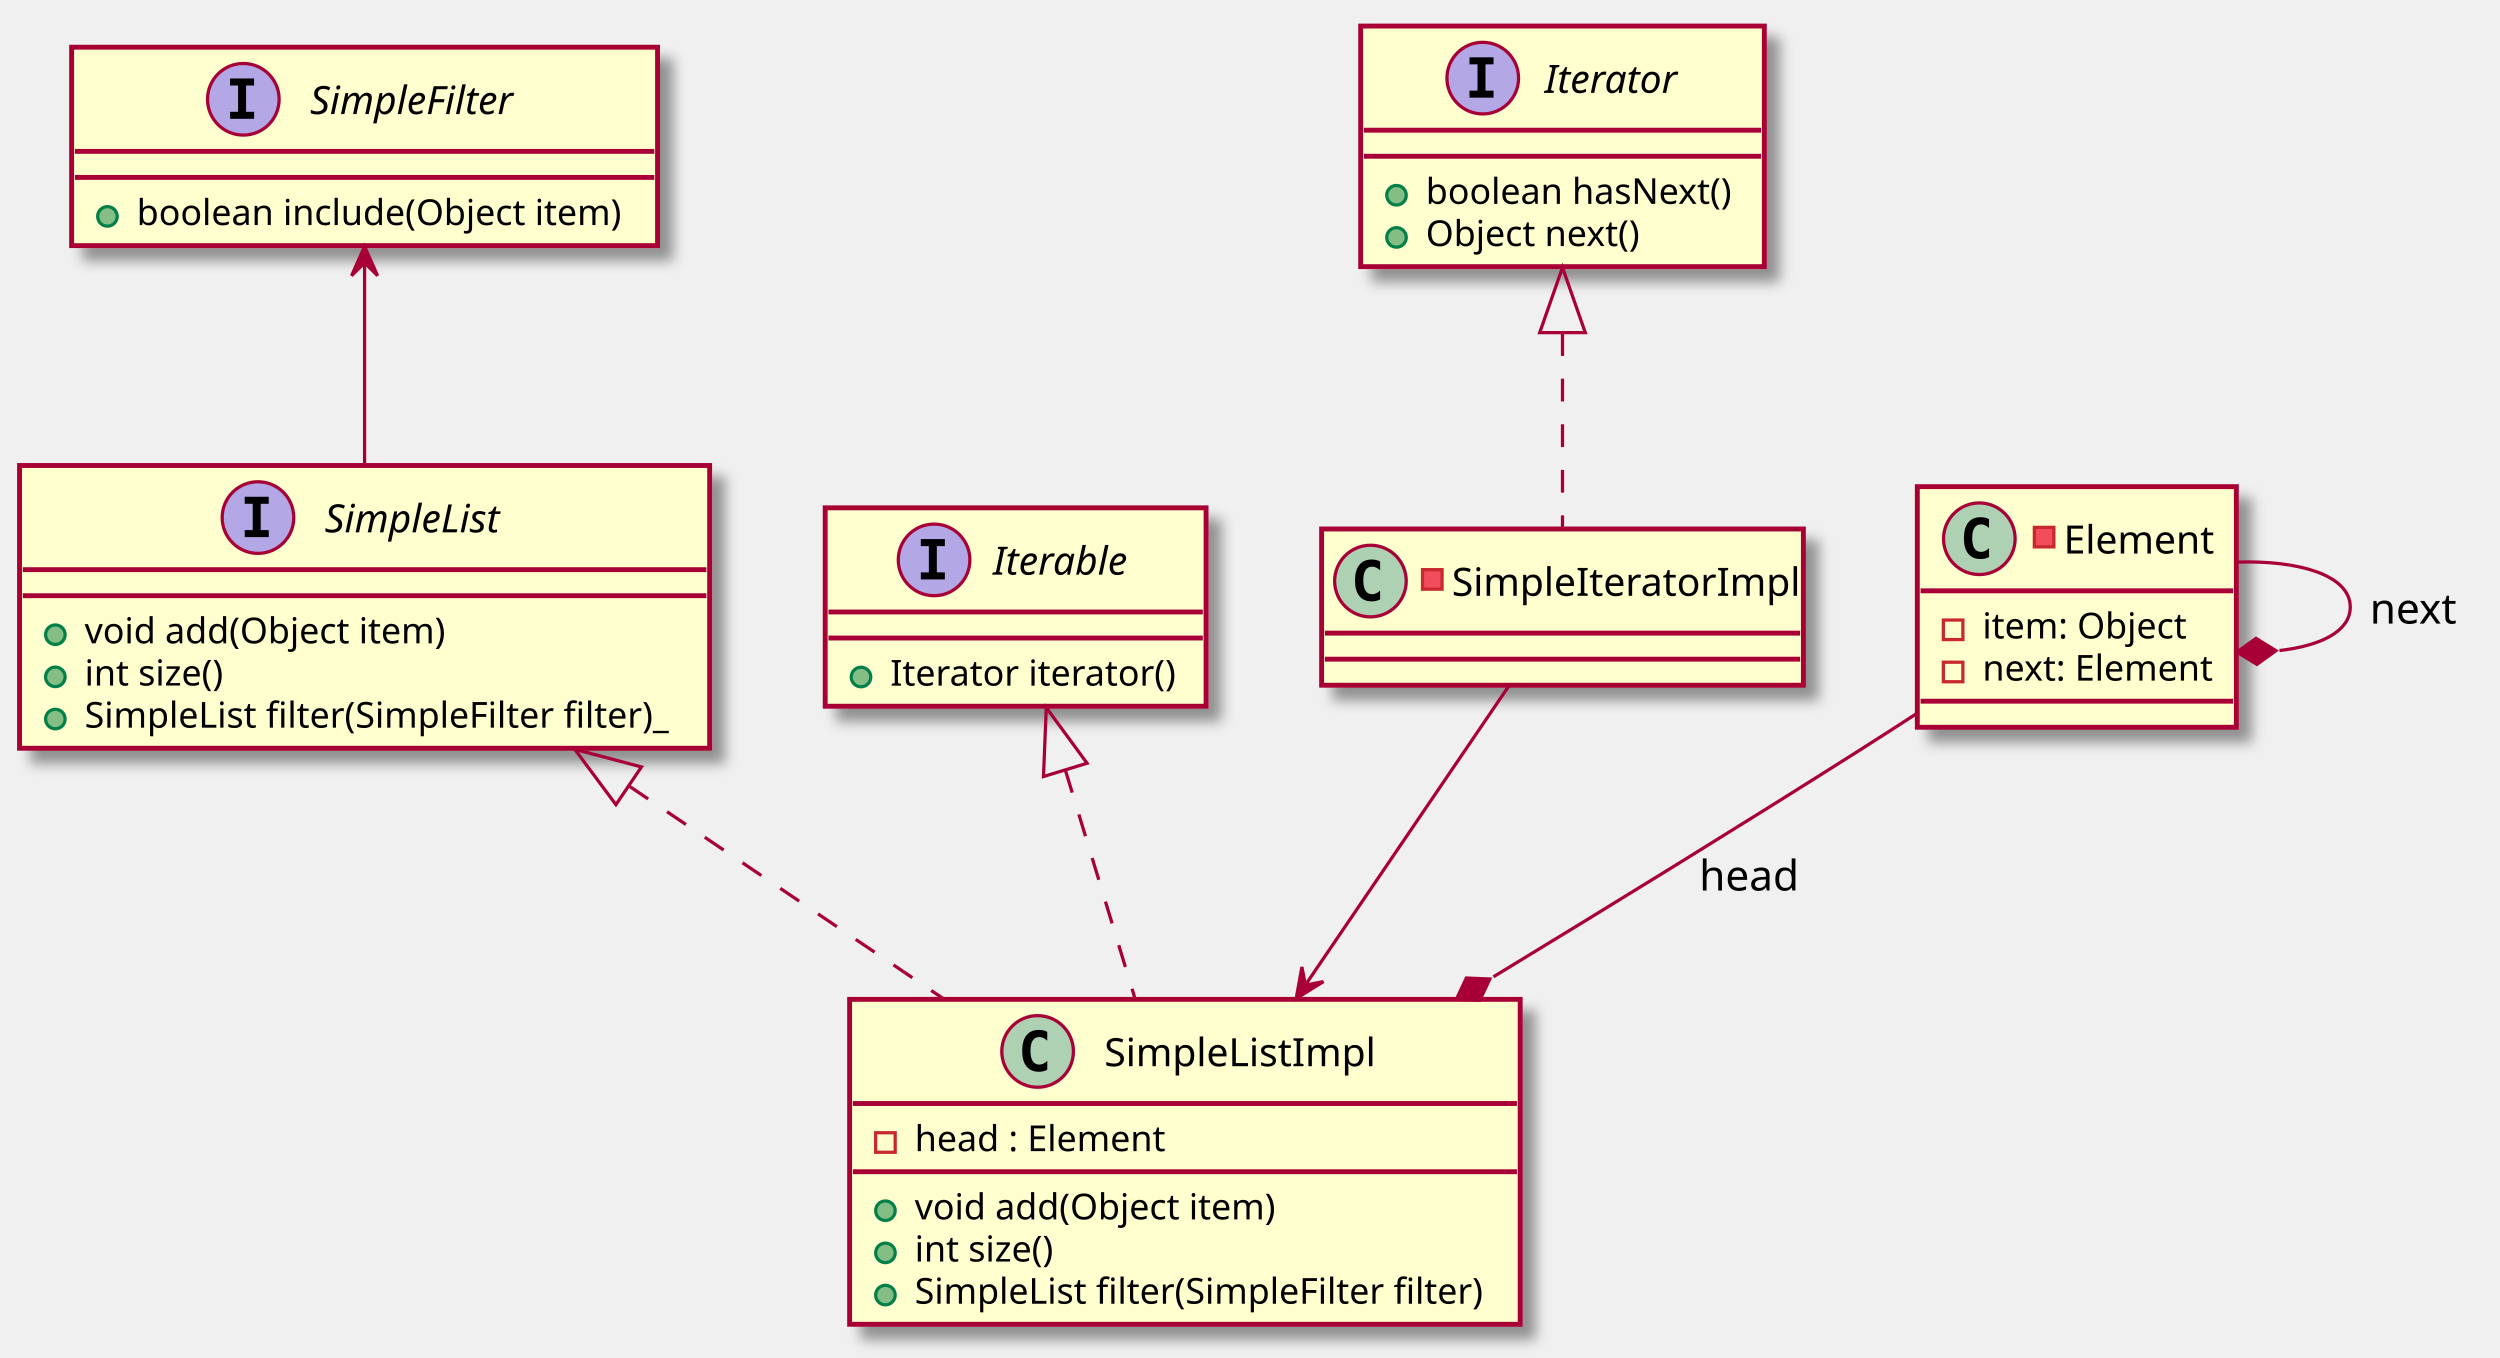
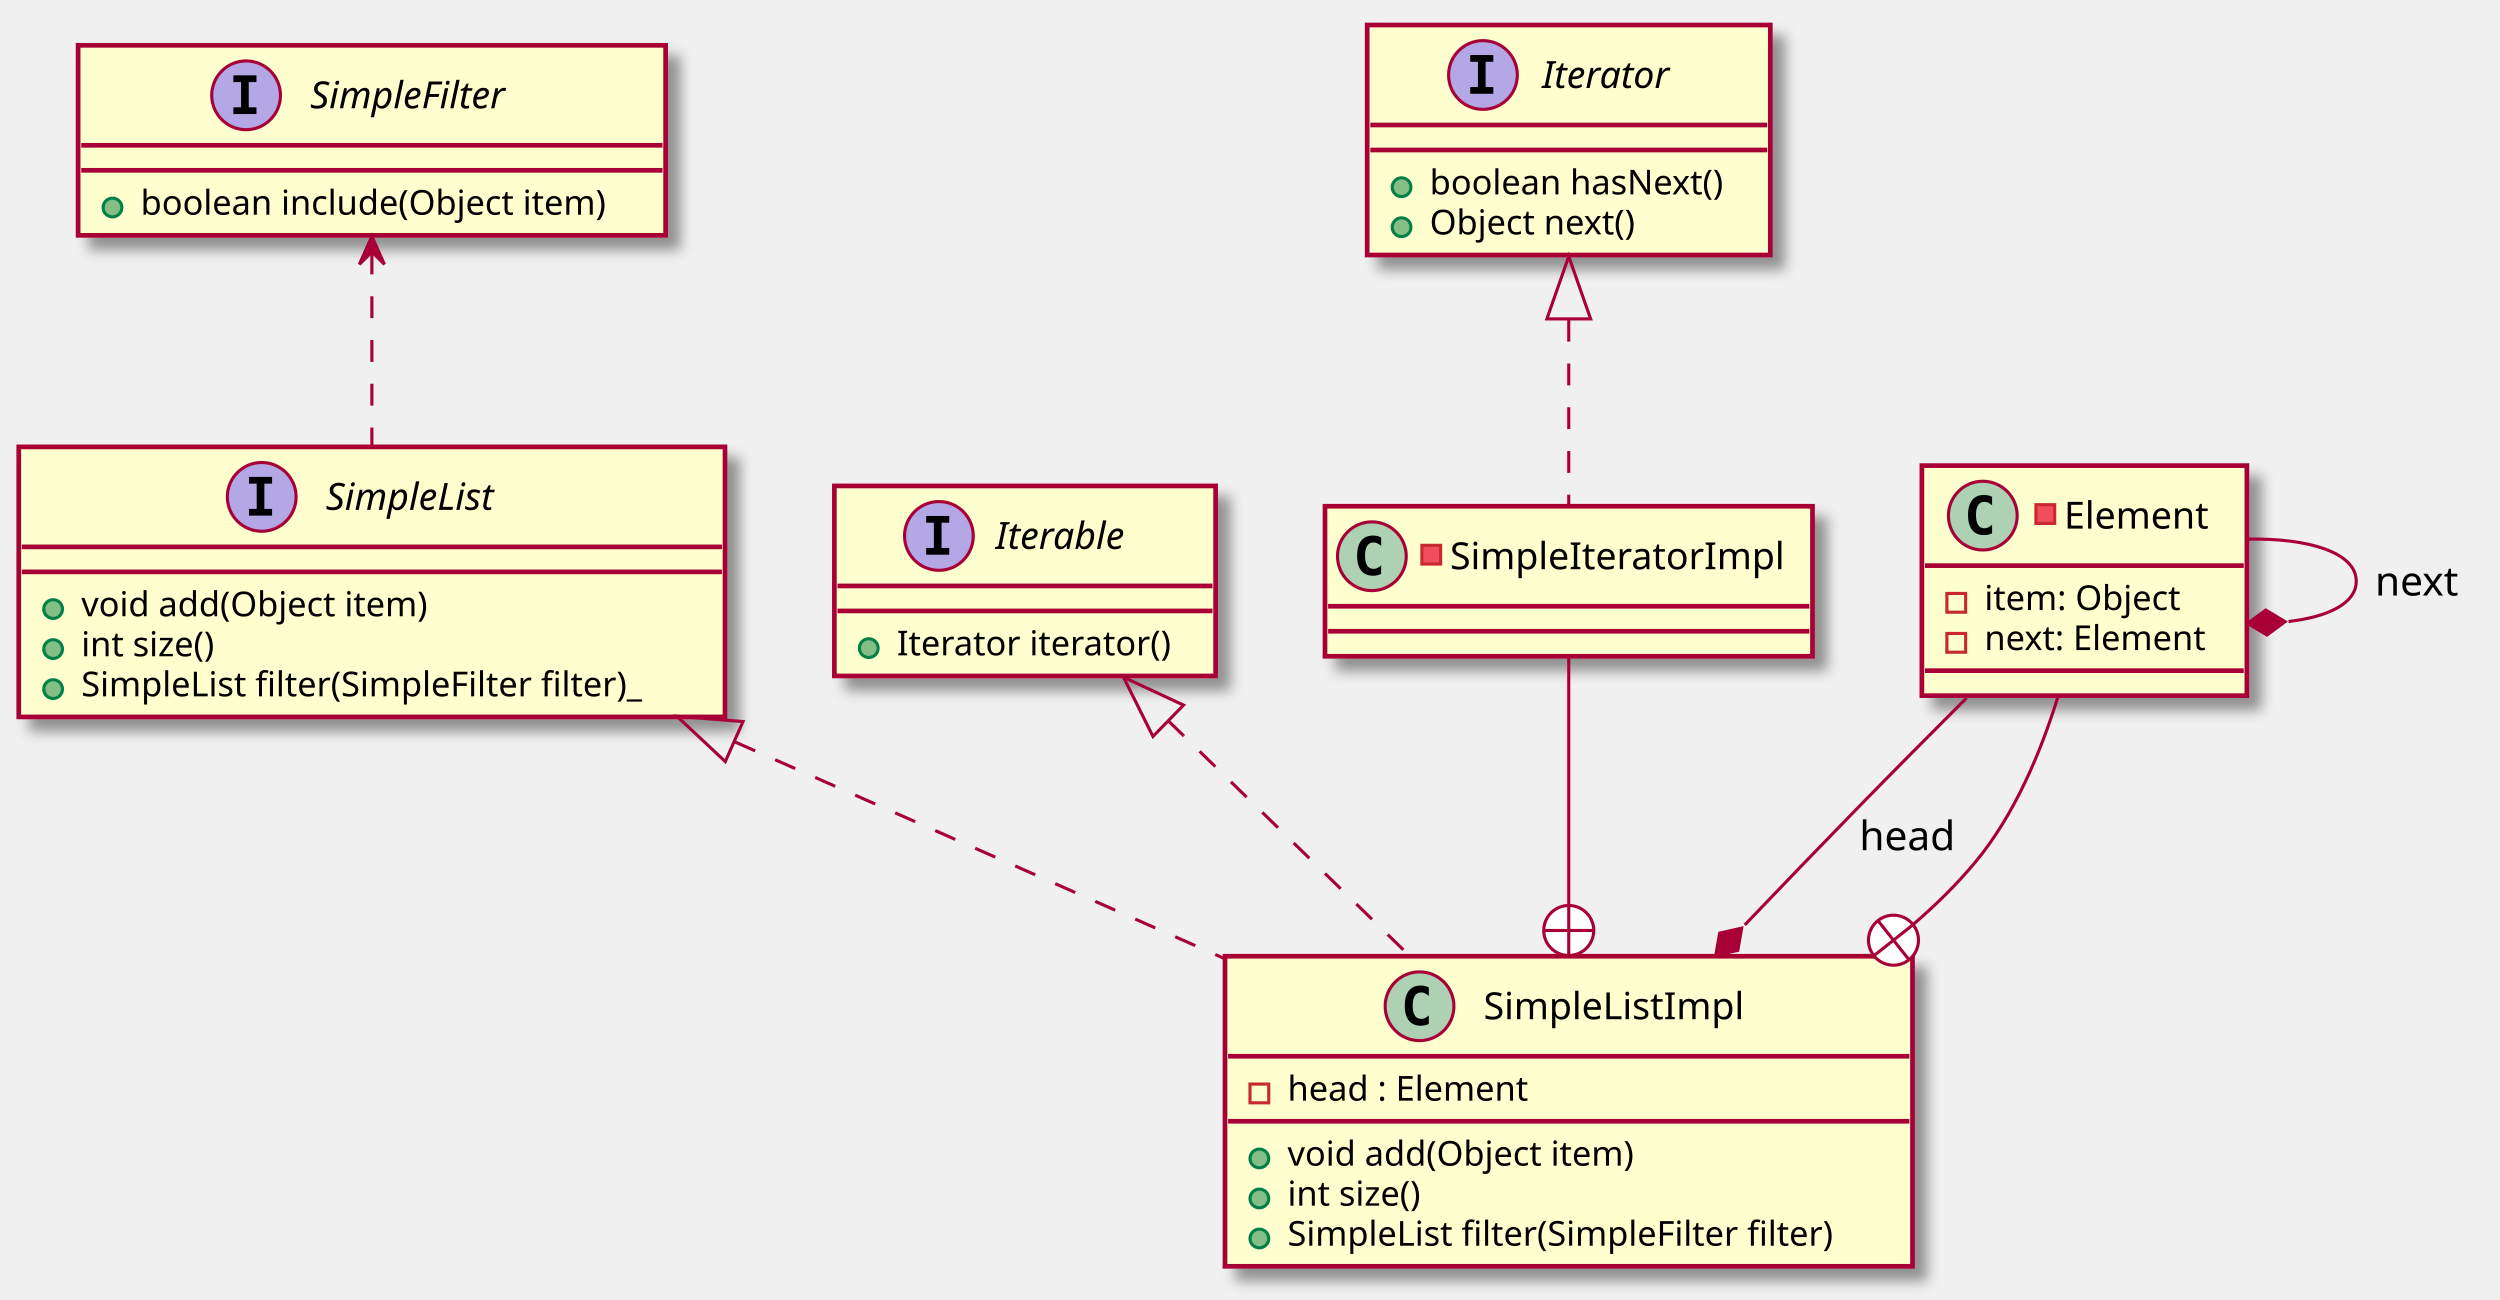
- <svg xmlns="http://www.w3.org/2000/svg" contentScriptType="application/ecmascript" contentStyleType="text/css" height="417px" preserveAspectRatio="none" style="width:768px;height:417px;" version="1.1" viewBox="0 0 768 417" width="768px" zoomAndPan="magnify">
+ <svg xmlns="http://www.w3.org/2000/svg" contentScriptType="application/ecmascript" contentStyleType="text/css" height="416px" preserveAspectRatio="none" style="width:800px;height:416px;" version="1.1" viewBox="0 0 800 416" width="800px" zoomAndPan="magnify">
  <defs>
-     <filter height="300%" id="f2atl8qekszdn" width="300%" x="-1" y="-1">
+     <filter height="300%" id="f14wiwz572om28" width="300%" x="-1" y="-1">
      <feGaussianBlur result="blurOut" stdDeviation="2.0" />
      <feColorMatrix in="blurOut" result="blurOut2" type="matrix" values="0 0 0 0 0 0 0 0 0 0 0 0 0 0 0 0 0 0 .4 0" />
      <feOffset dx="4.0" dy="4.0" in="blurOut2" result="blurOut3" />
      <feBlend in="SourceGraphic" in2="blurOut3" mode="normal" />
    </filter>
  </defs>
  <g>
-     <rect fill="#FEFECE" filter="url(#f2atl8qekszdn)" height="60.955" id="SimpleFilter" style="stroke: #A80036; stroke-width: 1.5;" width="180" x="22" y="14.5" />
-     <ellipse cx="74.75" cy="30.5" fill="#B4A7E5" rx="11" ry="11" style="stroke: #A80036; stroke-width: 1.0;" />
-     <path d="M70.678,26.265 L70.678,24.107 L78.057,24.107 L78.057,26.265 L75.592,26.265 L75.592,34.342 L78.057,34.342 L78.057,36.5 L70.678,36.5 L70.678,34.342 L73.143,34.342 L73.143,26.265 Z " />
-     <text fill="#000000" font-family="sans-serif" font-size="12" font-style="italic" lengthAdjust="spacingAndGlyphs" textLength="66" x="95.25" y="35.035">SimpleFilter</text>
-     <line style="stroke: #A80036; stroke-width: 1.5;" x1="23" x2="201" y1="46.5" y2="46.5" />
-     <line style="stroke: #A80036; stroke-width: 1.5;" x1="23" x2="201" y1="54.5" y2="54.5" />
-     <ellipse cx="33" cy="66.478" fill="#84BE84" rx="3" ry="3" style="stroke: #038048; stroke-width: 1.0;" />
-     <text fill="#000000" font-family="sans-serif" font-size="11" lengthAdjust="spacingAndGlyphs" textLength="154" x="42" y="69.135">boolean include(Object item)</text>
-     <rect fill="#FEFECE" filter="url(#f2atl8qekszdn)" height="60.955" id="Iterable" style="stroke: #A80036; stroke-width: 1.5;" width="117" x="253.5" y="156" />
-     <ellipse cx="286.95" cy="172" fill="#B4A7E5" rx="11" ry="11" style="stroke: #A80036; stroke-width: 1.0;" />
-     <path d="M282.878,167.765 L282.878,165.607 L290.257,165.607 L290.257,167.765 L287.792,167.765 L287.792,175.842 L290.257,175.842 L290.257,178 L282.878,178 L282.878,175.842 L285.343,175.842 L285.343,167.765 Z " />
-     <text fill="#000000" font-family="sans-serif" font-size="12" font-style="italic" lengthAdjust="spacingAndGlyphs" textLength="44" x="305.05" y="176.535">Iterable</text>
-     <line style="stroke: #A80036; stroke-width: 1.5;" x1="254.5" x2="369.5" y1="188" y2="188" />
-     <line style="stroke: #A80036; stroke-width: 1.5;" x1="254.5" x2="369.5" y1="196" y2="196" />
-     <ellipse cx="264.5" cy="207.977" fill="#84BE84" rx="3" ry="3" style="stroke: #038048; stroke-width: 1.0;" />
-     <text fill="#000000" font-family="sans-serif" font-size="11" lengthAdjust="spacingAndGlyphs" textLength="91" x="273.5" y="210.635">Iterator iterator()</text>
-     <rect fill="#FEFECE" filter="url(#f2atl8qekszdn)" height="73.91" id="Iterator" style="stroke: #A80036; stroke-width: 1.5;" width="124" x="418" y="8" />
-     <ellipse cx="455.5" cy="24" fill="#B4A7E5" rx="11" ry="11" style="stroke: #A80036; stroke-width: 1.0;" />
-     <path d="M451.428,19.765 L451.428,17.607 L458.807,17.607 L458.807,19.765 L456.342,19.765 L456.342,27.842 L458.807,27.842 L458.807,30 L451.428,30 L451.428,27.842 L453.893,27.842 L453.893,19.765 Z " />
-     <text fill="#000000" font-family="sans-serif" font-size="12" font-style="italic" lengthAdjust="spacingAndGlyphs" textLength="42" x="474.5" y="28.535">Iterator</text>
-     <line style="stroke: #A80036; stroke-width: 1.5;" x1="419" x2="541" y1="40" y2="40" />
-     <line style="stroke: #A80036; stroke-width: 1.5;" x1="419" x2="541" y1="48" y2="48" />
-     <ellipse cx="429" cy="59.977" fill="#84BE84" rx="3" ry="3" style="stroke: #038048; stroke-width: 1.0;" />
-     <text fill="#000000" font-family="sans-serif" font-size="11" lengthAdjust="spacingAndGlyphs" textLength="98" x="438" y="62.635">boolean hasNext()</text>
-     <ellipse cx="429" cy="72.933" fill="#84BE84" rx="3" ry="3" style="stroke: #038048; stroke-width: 1.0;" />
-     <text fill="#000000" font-family="sans-serif" font-size="11" lengthAdjust="spacingAndGlyphs" textLength="70" x="438" y="75.59">Object next()</text>
-     <rect fill="#FEFECE" filter="url(#f2atl8qekszdn)" height="86.865" id="SimpleList" style="stroke: #A80036; stroke-width: 1.5;" width="212" x="6" y="143" />
-     <ellipse cx="79.25" cy="159" fill="#B4A7E5" rx="11" ry="11" style="stroke: #A80036; stroke-width: 1.0;" />
-     <path d="M75.178,154.765 L75.178,152.607 L82.557,152.607 L82.557,154.765 L80.092,154.765 L80.092,162.842 L82.557,162.842 L82.557,165 L75.178,165 L75.178,162.842 L77.643,162.842 L77.643,154.765 Z " />
-     <text fill="#000000" font-family="sans-serif" font-size="12" font-style="italic" lengthAdjust="spacingAndGlyphs" textLength="57" x="99.75" y="163.535">SimpleList</text>
-     <line style="stroke: #A80036; stroke-width: 1.5;" x1="7" x2="217" y1="175" y2="175" />
-     <line style="stroke: #A80036; stroke-width: 1.5;" x1="7" x2="217" y1="183" y2="183" />
-     <ellipse cx="17" cy="194.977" fill="#84BE84" rx="3" ry="3" style="stroke: #038048; stroke-width: 1.0;" />
-     <text fill="#000000" font-family="sans-serif" font-size="11" lengthAdjust="spacingAndGlyphs" textLength="115" x="26" y="197.635">void add(Object item)</text>
-     <ellipse cx="17" cy="207.933" fill="#84BE84" rx="3" ry="3" style="stroke: #038048; stroke-width: 1.0;" />
-     <text fill="#000000" font-family="sans-serif" font-size="11" lengthAdjust="spacingAndGlyphs" textLength="46" x="26" y="210.59">int size()</text>
-     <ellipse cx="17" cy="220.888" fill="#84BE84" rx="3" ry="3" style="stroke: #038048; stroke-width: 1.0;" />
-     <text fill="#000000" font-family="sans-serif" font-size="11" lengthAdjust="spacingAndGlyphs" textLength="186" x="26" y="223.545">SimpleList filter(SimpleFilter filter)_</text>
-     <rect fill="#FEFECE" filter="url(#f2atl8qekszdn)" height="99.82" id="SimpleListImpl" style="stroke: #A80036; stroke-width: 1.5;" width="206" x="261" y="307" />
-     <ellipse cx="318.75" cy="323" fill="#ADD1B2" rx="11" ry="11" style="stroke: #A80036; stroke-width: 1.0;" />
-     <path d="M321.723,328.643 Q321.142,328.942 320.503,329.091 Q319.864,329.241 319.158,329.241 Q316.651,329.241 315.332,327.589 Q314.012,325.937 314.012,322.816 Q314.012,319.687 315.332,318.035 Q316.651,316.383 319.158,316.383 Q319.864,316.383 320.511,316.532 Q321.159,316.682 321.723,316.981 L321.723,319.703 Q321.092,319.122 320.499,318.852 Q319.905,318.582 319.274,318.582 Q317.93,318.582 317.245,319.649 Q316.56,320.716 316.56,322.816 Q316.56,324.908 317.245,325.974 Q317.93,327.041 319.274,327.041 Q319.905,327.041 320.499,326.771 Q321.092,326.502 321.723,325.92 Z " />
-     <text fill="#000000" font-family="sans-serif" font-size="12" lengthAdjust="spacingAndGlyphs" textLength="82" x="339.25" y="327.535">SimpleListImpl</text>
-     <line style="stroke: #A80036; stroke-width: 1.5;" x1="262" x2="466" y1="339" y2="339" />
-     <rect fill="none" height="6" style="stroke: #C82930; stroke-width: 1.0;" width="6" x="269" y="347.978" />
-     <text fill="#000000" font-family="sans-serif" font-size="11" lengthAdjust="spacingAndGlyphs" textLength="77" x="281" y="353.635">head : Element</text>
-     <line style="stroke: #A80036; stroke-width: 1.5;" x1="262" x2="466" y1="359.955" y2="359.955" />
-     <ellipse cx="272" cy="371.933" fill="#84BE84" rx="3" ry="3" style="stroke: #038048; stroke-width: 1.0;" />
-     <text fill="#000000" font-family="sans-serif" font-size="11" lengthAdjust="spacingAndGlyphs" textLength="115" x="281" y="374.59">void add(Object item)</text>
-     <ellipse cx="272" cy="384.888" fill="#84BE84" rx="3" ry="3" style="stroke: #038048; stroke-width: 1.0;" />
-     <text fill="#000000" font-family="sans-serif" font-size="11" lengthAdjust="spacingAndGlyphs" textLength="46" x="281" y="387.545">int size()</text>
-     <ellipse cx="272" cy="397.843" fill="#84BE84" rx="3" ry="3" style="stroke: #038048; stroke-width: 1.0;" />
-     <text fill="#000000" font-family="sans-serif" font-size="11" lengthAdjust="spacingAndGlyphs" textLength="180" x="281" y="400.5">SimpleList filter(SimpleFilter filter)</text>
-     <rect fill="#FEFECE" filter="url(#f2atl8qekszdn)" height="48" id="SimpleIteratorImpl" style="stroke: #A80036; stroke-width: 1.5;" width="148" x="406" y="162.5" />
-     <ellipse cx="421" cy="178.5" fill="#ADD1B2" rx="11" ry="11" style="stroke: #A80036; stroke-width: 1.0;" />
-     <path d="M423.973,184.143 Q423.392,184.442 422.753,184.591 Q422.114,184.741 421.408,184.741 Q418.901,184.741 417.582,183.089 Q416.262,181.437 416.262,178.316 Q416.262,175.186 417.582,173.535 Q418.901,171.883 421.408,171.883 Q422.114,171.883 422.761,172.032 Q423.409,172.182 423.973,172.481 L423.973,175.203 Q423.342,174.622 422.749,174.352 Q422.155,174.083 421.524,174.083 Q420.18,174.083 419.495,175.149 Q418.81,176.216 418.81,178.316 Q418.81,180.408 419.495,181.474 Q420.18,182.541 421.524,182.541 Q422.155,182.541 422.749,182.271 Q423.342,182.001 423.973,181.42 Z " />
-     <rect fill="#F24D5C" height="6" style="stroke: #C82930; stroke-width: 1.0;" width="6" x="437" y="175" />
-     <text fill="#000000" font-family="sans-serif" font-size="12" lengthAdjust="spacingAndGlyphs" textLength="105" x="446" y="183.035">SimpleIteratorImpl</text>
-     <line style="stroke: #A80036; stroke-width: 1.5;" x1="407" x2="553" y1="194.5" y2="194.5" />
-     <line style="stroke: #A80036; stroke-width: 1.5;" x1="407" x2="553" y1="202.5" y2="202.5" />
-     <rect fill="#FEFECE" filter="url(#f2atl8qekszdn)" height="73.91" id="Element" style="stroke: #A80036; stroke-width: 1.5;" width="98" x="589" y="149.5" />
-     <ellipse cx="608.05" cy="165.5" fill="#ADD1B2" rx="11" ry="11" style="stroke: #A80036; stroke-width: 1.0;" />
-     <path d="M611.023,171.143 Q610.442,171.442 609.803,171.591 Q609.164,171.741 608.458,171.741 Q605.951,171.741 604.631,170.089 Q603.312,168.437 603.312,165.316 Q603.312,162.186 604.631,160.535 Q605.951,158.883 608.458,158.883 Q609.164,158.883 609.811,159.032 Q610.459,159.182 611.023,159.481 L611.023,162.203 Q610.392,161.622 609.799,161.352 Q609.205,161.083 608.574,161.083 Q607.23,161.083 606.545,162.149 Q605.86,163.216 605.86,165.316 Q605.86,167.408 606.545,168.474 Q607.23,169.541 608.574,169.541 Q609.205,169.541 609.799,169.271 Q610.392,169.001 611.023,168.42 Z " />
-     <rect fill="#F24D5C" height="6" style="stroke: #C82930; stroke-width: 1.0;" width="6" x="624.95" y="162" />
-     <text fill="#000000" font-family="sans-serif" font-size="12" lengthAdjust="spacingAndGlyphs" textLength="46" x="633.95" y="170.035">Element</text>
-     <line style="stroke: #A80036; stroke-width: 1.5;" x1="590" x2="686" y1="181.5" y2="181.5" />
-     <rect fill="none" height="6" style="stroke: #C82930; stroke-width: 1.0;" width="6" x="597" y="190.477" />
-     <text fill="#000000" font-family="sans-serif" font-size="11" lengthAdjust="spacingAndGlyphs" textLength="64" x="609" y="196.135">item: Object</text>
-     <rect fill="none" height="6" style="stroke: #C82930; stroke-width: 1.0;" width="6" x="597" y="203.433" />
-     <text fill="#000000" font-family="sans-serif" font-size="11" lengthAdjust="spacingAndGlyphs" textLength="72" x="609" y="209.09">next: Element</text>
-     <line style="stroke: #A80036; stroke-width: 1.5;" x1="590" x2="686" y1="215.41" y2="215.41" />
-     <path d="M193.31,241.514 C224.316,262.492 259.469,286.276 289.782,306.785 " fill="none" id="SimpleList-SimpleListImpl" style="stroke: #A80036; stroke-width: 1.0; stroke-dasharray: 7.0,7.0;" />
-     <polygon fill="none" points="189.211,247.192,176.569,230.187,197.056,235.596,189.211,247.192" style="stroke: #A80036; stroke-width: 1.0;" />
-     <path d="M327.339,236.795 C334.089,258.925 341.997,284.856 348.738,306.957 " fill="none" id="Iterable-SimpleListImpl" style="stroke: #A80036; stroke-width: 1.0; stroke-dasharray: 7.0,7.0;" />
-     <polygon fill="none" points="320.556,238.548,321.417,217.376,333.947,234.464,320.556,238.548" style="stroke: #A80036; stroke-width: 1.0;" />
-     <path d="M480,102.335 C480,123.325 480,145.951 480,162.451 " fill="none" id="Iterator-SimpleIteratorImpl" style="stroke: #A80036; stroke-width: 1.0; stroke-dasharray: 7.0,7.0;" />
-     <polygon fill="none" points="473,102.177,480,82.177,487,102.177,473,102.177" style="stroke: #A80036; stroke-width: 1.0;" />
-     <path d="M588.747,219.23 C583.117,222.891 577.446,226.544 572,230 C535.251,253.32 494.451,278.404 458.789,300.07 " fill="none" id="Element-SimpleListImpl" style="stroke: #A80036; stroke-width: 1.0;" />
-     <polygon fill="#A80036" points="447.403,306.978,454.608,307.286,457.663,300.754,450.458,300.446,447.403,306.978" style="stroke: #A80036; stroke-width: 1.0;" />
-     <text fill="#000000" font-family="sans-serif" font-size="13" lengthAdjust="spacingAndGlyphs" textLength="30" x="522" y="273.568">head</text>
-     <path d="M687.18,172.679 C706.195,172.065 722,176.672 722,186.5 C722,193.948 712.924,198.397 700.252,199.848 " fill="none" id="Element-Element" style="stroke: #A80036; stroke-width: 1.0;" />
-     <polygon fill="#A80036" points="687.18,200.321,693.321,204.101,699.173,199.887,693.032,196.107,687.18,200.321" style="stroke: #A80036; stroke-width: 1.0;" />
-     <text fill="#000000" font-family="sans-serif" font-size="13" lengthAdjust="spacingAndGlyphs" textLength="28" x="728" y="191.568">next</text>
-     <path d="M112,80.905 C112,99.783 112,123.073 112,142.972 " fill="none" id="SimpleFilter-SimpleList" style="stroke: #A80036; stroke-width: 1.0;" />
-     <polygon fill="#A80036" points="112,75.703,108,84.703,112,80.703,116,84.703,112,75.703" style="stroke: #A80036; stroke-width: 1.0;" />
-     <path d="M463.626,210.567 C447.495,234.277 422.284,271.332 401.26,302.234 " fill="none" id="SimpleIteratorImpl-SimpleListImpl" style="stroke: #A80036; stroke-width: 1.0;" />
-     <polygon fill="#A80036" points="398.19,306.746,406.56,301.555,401.003,302.612,399.946,297.055,398.19,306.746" style="stroke: #A80036; stroke-width: 1.0;" />
+     <rect fill="#FEFECE" filter="url(#f14wiwz572om28)" height="60.805" id="SimpleFilter" style="stroke: #A80036; stroke-width: 1.5;" width="188" x="25" y="14.5" />
+     <ellipse cx="78.75" cy="30.5" fill="#B4A7E5" rx="11" ry="11" style="stroke: #A80036; stroke-width: 1.0;" />
+     <path d="M74.672,26.266 L74.672,24.109 L82.062,24.109 L82.062,26.266 L79.594,26.266 L79.594,34.344 L82.062,34.344 L82.062,36.5 L74.672,36.5 L74.672,34.344 L77.141,34.344 L77.141,26.266 L74.672,26.266 Z " />
+     <text fill="#000000" font-family="sans-serif" font-size="12" font-style="italic" lengthAdjust="spacingAndGlyphs" textLength="72" x="99.25" y="34.654">SimpleFilter</text>
+     <line style="stroke: #A80036; stroke-width: 1.5;" x1="26" x2="212" y1="46.5" y2="46.5" />
+     <line style="stroke: #A80036; stroke-width: 1.5;" x1="26" x2="212" y1="54.5" y2="54.5" />
+     <ellipse cx="36" cy="66.402" fill="#84BE84" rx="3" ry="3" style="stroke: #038048; stroke-width: 1.0;" />
+     <text fill="#000000" font-family="sans-serif" font-size="11" lengthAdjust="spacingAndGlyphs" textLength="162" x="45" y="68.71">boolean include(Object item)</text>
+     <rect fill="#FEFECE" filter="url(#f14wiwz572om28)" height="60.805" id="Iterable" style="stroke: #A80036; stroke-width: 1.5;" width="122" x="267" y="155.5" />
+     <ellipse cx="300.45" cy="171.5" fill="#B4A7E5" rx="11" ry="11" style="stroke: #A80036; stroke-width: 1.0;" />
+     <path d="M296.372,167.266 L296.372,165.109 L303.762,165.109 L303.762,167.266 L301.294,167.266 L301.294,175.344 L303.762,175.344 L303.762,177.5 L296.372,177.5 L296.372,175.344 L298.841,175.344 L298.841,167.266 L296.372,167.266 Z " />
+     <text fill="#000000" font-family="sans-serif" font-size="12" font-style="italic" lengthAdjust="spacingAndGlyphs" textLength="49" x="318.55" y="175.654">Iterable</text>
+     <line style="stroke: #A80036; stroke-width: 1.5;" x1="268" x2="388" y1="187.5" y2="187.5" />
+     <line style="stroke: #A80036; stroke-width: 1.5;" x1="268" x2="388" y1="195.5" y2="195.5" />
+     <ellipse cx="278" cy="207.402" fill="#84BE84" rx="3" ry="3" style="stroke: #038048; stroke-width: 1.0;" />
+     <text fill="#000000" font-family="sans-serif" font-size="11" lengthAdjust="spacingAndGlyphs" textLength="96" x="287" y="209.71">Iterator iterator()</text>
+     <rect fill="#FEFECE" filter="url(#f14wiwz572om28)" height="73.609" id="Iterator" style="stroke: #A80036; stroke-width: 1.5;" width="129" x="437.5" y="8" />
+     <ellipse cx="474.55" cy="24" fill="#B4A7E5" rx="11" ry="11" style="stroke: #A80036; stroke-width: 1.0;" />
+     <path d="M470.472,19.766 L470.472,17.609 L477.863,17.609 L477.863,19.766 L475.394,19.766 L475.394,27.844 L477.863,27.844 L477.863,30 L470.472,30 L470.472,27.844 L472.941,27.844 L472.941,19.766 L470.472,19.766 Z " />
+     <text fill="#000000" font-family="sans-serif" font-size="12" font-style="italic" lengthAdjust="spacingAndGlyphs" textLength="48" x="493.45" y="28.154">Iterator</text>
+     <line style="stroke: #A80036; stroke-width: 1.5;" x1="438.5" x2="565.5" y1="40" y2="40" />
+     <line style="stroke: #A80036; stroke-width: 1.5;" x1="438.5" x2="565.5" y1="48" y2="48" />
+     <ellipse cx="448.5" cy="59.902" fill="#84BE84" rx="3" ry="3" style="stroke: #038048; stroke-width: 1.0;" />
+     <text fill="#000000" font-family="sans-serif" font-size="11" lengthAdjust="spacingAndGlyphs" textLength="103" x="457.5" y="62.21">boolean hasNext()</text>
+     <ellipse cx="448.5" cy="72.707" fill="#84BE84" rx="3" ry="3" style="stroke: #038048; stroke-width: 1.0;" />
+     <text fill="#000000" font-family="sans-serif" font-size="11" lengthAdjust="spacingAndGlyphs" textLength="72" x="457.5" y="75.015">Object next()</text>
+     <rect fill="#FEFECE" filter="url(#f14wiwz572om28)" height="86.414" id="SimpleList" style="stroke: #A80036; stroke-width: 1.5;" width="226" x="6" y="143" />
+     <ellipse cx="83.75" cy="159" fill="#B4A7E5" rx="11" ry="11" style="stroke: #A80036; stroke-width: 1.0;" />
+     <path d="M79.672,154.766 L79.672,152.609 L87.062,152.609 L87.062,154.766 L84.594,154.766 L84.594,162.844 L87.062,162.844 L87.062,165 L79.672,165 L79.672,162.844 L82.141,162.844 L82.141,154.766 L79.672,154.766 Z " />
+     <text fill="#000000" font-family="sans-serif" font-size="12" font-style="italic" lengthAdjust="spacingAndGlyphs" textLength="62" x="104.25" y="163.154">SimpleList</text>
+     <line style="stroke: #A80036; stroke-width: 1.5;" x1="7" x2="231" y1="175" y2="175" />
+     <line style="stroke: #A80036; stroke-width: 1.5;" x1="7" x2="231" y1="183" y2="183" />
+     <ellipse cx="17" cy="194.902" fill="#84BE84" rx="3" ry="3" style="stroke: #038048; stroke-width: 1.0;" />
+     <text fill="#000000" font-family="sans-serif" font-size="11" lengthAdjust="spacingAndGlyphs" textLength="121" x="26" y="197.21">void add(Object item)</text>
+     <ellipse cx="17" cy="207.707" fill="#84BE84" rx="3" ry="3" style="stroke: #038048; stroke-width: 1.0;" />
+     <text fill="#000000" font-family="sans-serif" font-size="11" lengthAdjust="spacingAndGlyphs" textLength="48" x="26" y="210.015">int size()</text>
+     <ellipse cx="17" cy="220.512" fill="#84BE84" rx="3" ry="3" style="stroke: #038048; stroke-width: 1.0;" />
+     <text fill="#000000" font-family="sans-serif" font-size="11" lengthAdjust="spacingAndGlyphs" textLength="200" x="26" y="222.82">SimpleList filter(SimpleFilter filter)_</text>
+     <rect fill="#FEFECE" filter="url(#f14wiwz572om28)" height="99.219" id="SimpleListImpl" style="stroke: #A80036; stroke-width: 1.5;" width="220" x="392" y="306" />
+     <ellipse cx="454.25" cy="322" fill="#ADD1B2" rx="11" ry="11" style="stroke: #A80036; stroke-width: 1.0;" />
+     <path d="M457.219,327.641 Q456.641,327.938 456,328.086 Q455.359,328.234 454.656,328.234 Q452.156,328.234 450.836,326.586 Q449.516,324.938 449.516,321.812 Q449.516,318.688 450.836,317.031 Q452.156,315.375 454.656,315.375 Q455.359,315.375 456.008,315.531 Q456.656,315.688 457.219,315.984 L457.219,318.703 Q456.594,318.125 456,317.852 Q455.406,317.578 454.781,317.578 Q453.438,317.578 452.75,318.648 Q452.062,319.719 452.062,321.812 Q452.062,323.906 452.75,324.977 Q453.438,326.047 454.781,326.047 Q455.406,326.047 456,325.773 Q456.594,325.5 457.219,324.922 L457.219,327.641 Z " />
+     <text fill="#000000" font-family="sans-serif" font-size="12" lengthAdjust="spacingAndGlyphs" textLength="87" x="474.75" y="326.154">SimpleListImpl</text>
+     <line style="stroke: #A80036; stroke-width: 1.5;" x1="393" x2="611" y1="338" y2="338" />
+     <rect fill="none" height="6" style="stroke: #C82930; stroke-width: 1.0;" width="6" x="400" y="346.902" />
+     <text fill="#000000" font-family="sans-serif" font-size="11" lengthAdjust="spacingAndGlyphs" textLength="86" x="412" y="352.21">head : Element</text>
+     <line style="stroke: #A80036; stroke-width: 1.5;" x1="393" x2="611" y1="358.805" y2="358.805" />
+     <ellipse cx="403" cy="370.707" fill="#84BE84" rx="3" ry="3" style="stroke: #038048; stroke-width: 1.0;" />
+     <text fill="#000000" font-family="sans-serif" font-size="11" lengthAdjust="spacingAndGlyphs" textLength="121" x="412" y="373.015">void add(Object item)</text>
+     <ellipse cx="403" cy="383.512" fill="#84BE84" rx="3" ry="3" style="stroke: #038048; stroke-width: 1.0;" />
+     <text fill="#000000" font-family="sans-serif" font-size="11" lengthAdjust="spacingAndGlyphs" textLength="48" x="412" y="385.82">int size()</text>
+     <ellipse cx="403" cy="396.316" fill="#84BE84" rx="3" ry="3" style="stroke: #038048; stroke-width: 1.0;" />
+     <text fill="#000000" font-family="sans-serif" font-size="11" lengthAdjust="spacingAndGlyphs" textLength="194" x="412" y="398.625">SimpleList filter(SimpleFilter filter)</text>
+     <rect fill="#FEFECE" filter="url(#f14wiwz572om28)" height="48" id="SimpleIteratorImpl" style="stroke: #A80036; stroke-width: 1.5;" width="156" x="424" y="162" />
+     <ellipse cx="439" cy="178" fill="#ADD1B2" rx="11" ry="11" style="stroke: #A80036; stroke-width: 1.0;" />
+     <path d="M441.969,183.641 Q441.391,183.938 440.75,184.086 Q440.109,184.234 439.406,184.234 Q436.906,184.234 435.586,182.586 Q434.266,180.938 434.266,177.812 Q434.266,174.688 435.586,173.031 Q436.906,171.375 439.406,171.375 Q440.109,171.375 440.758,171.531 Q441.406,171.688 441.969,171.984 L441.969,174.703 Q441.344,174.125 440.75,173.852 Q440.156,173.578 439.531,173.578 Q438.188,173.578 437.5,174.648 Q436.812,175.719 436.812,177.812 Q436.812,179.906 437.5,180.977 Q438.188,182.047 439.531,182.047 Q440.156,182.047 440.75,181.773 Q441.344,181.5 441.969,180.922 L441.969,183.641 Z " />
+     <rect fill="#F24D5C" height="6" style="stroke: #C82930; stroke-width: 1.0;" width="6" x="455" y="174.5" />
+     <text fill="#000000" font-family="sans-serif" font-size="12" lengthAdjust="spacingAndGlyphs" textLength="113" x="464" y="182.154">SimpleIteratorImpl</text>
+     <line style="stroke: #A80036; stroke-width: 1.5;" x1="425" x2="579" y1="194" y2="194" />
+     <line style="stroke: #A80036; stroke-width: 1.5;" x1="425" x2="579" y1="202" y2="202" />
+     <rect fill="#FEFECE" filter="url(#f14wiwz572om28)" height="73.609" id="Element" style="stroke: #A80036; stroke-width: 1.5;" width="104" x="615" y="149" />
+     <ellipse cx="634.5" cy="165" fill="#ADD1B2" rx="11" ry="11" style="stroke: #A80036; stroke-width: 1.0;" />
+     <path d="M637.469,170.641 Q636.891,170.938 636.25,171.086 Q635.609,171.234 634.906,171.234 Q632.406,171.234 631.086,169.586 Q629.766,167.938 629.766,164.812 Q629.766,161.688 631.086,160.031 Q632.406,158.375 634.906,158.375 Q635.609,158.375 636.258,158.531 Q636.906,158.688 637.469,158.984 L637.469,161.703 Q636.844,161.125 636.25,160.852 Q635.656,160.578 635.031,160.578 Q633.688,160.578 633,161.648 Q632.312,162.719 632.312,164.812 Q632.312,166.906 633,167.977 Q633.688,169.047 635.031,169.047 Q635.656,169.047 636.25,168.773 Q636.844,168.5 637.469,167.922 L637.469,170.641 Z " />
+     <rect fill="#F24D5C" height="6" style="stroke: #C82930; stroke-width: 1.0;" width="6" x="651.5" y="161.5" />
+     <text fill="#000000" font-family="sans-serif" font-size="12" lengthAdjust="spacingAndGlyphs" textLength="51" x="660.5" y="169.154">Element</text>
+     <line style="stroke: #A80036; stroke-width: 1.5;" x1="616" x2="718" y1="181" y2="181" />
+     <rect fill="none" height="6" style="stroke: #C82930; stroke-width: 1.0;" width="6" x="623" y="189.902" />
+     <text fill="#000000" font-family="sans-serif" font-size="11" lengthAdjust="spacingAndGlyphs" textLength="69" x="635" y="195.21">item: Object</text>
+     <rect fill="none" height="6" style="stroke: #C82930; stroke-width: 1.0;" width="6" x="623" y="202.707" />
+     <text fill="#000000" font-family="sans-serif" font-size="11" lengthAdjust="spacingAndGlyphs" textLength="78" x="635" y="208.015">next: Element</text>
+     <line style="stroke: #A80036; stroke-width: 1.5;" x1="616" x2="718" y1="214.609" y2="214.609" />
+     <path d="M235.253,237.449 C284.942,259.439 342.667,284.986 391.684,306.679 " fill="none" id="SimpleList-SimpleListImpl" style="stroke: #A80036; stroke-width: 1.0; stroke-dasharray: 7.0,7.0;" />
+     <polygon fill="none" points="232.094,243.706,216.638,229.211,237.76,230.903,232.094,243.706" style="stroke: #A80036; stroke-width: 1.0;" />
+     <path d="M373.851,230.665 C397.543,253.744 426.524,281.976 450.93,305.75 " fill="none" id="Iterable-SimpleListImpl" style="stroke: #A80036; stroke-width: 1.0; stroke-dasharray: 7.0,7.0;" />
+     <polygon fill="none" points="368.952,235.665,359.51,216.695,378.721,225.637,368.952,235.665" style="stroke: #A80036; stroke-width: 1.0;" />
+     <path d="M502,102.322 C502,123.005 502,145.256 502,161.611 " fill="none" id="Iterator-SimpleIteratorImpl" style="stroke: #A80036; stroke-width: 1.0; stroke-dasharray: 7.0,7.0;" />
+     <polygon fill="none" points="495,102.046,502,82.046,509,102.046,495,102.046" style="stroke: #A80036; stroke-width: 1.0;" />
+     <path d="M629.315,223.342 C617.912,234.733 605.394,247.33 594,259 C582.389,270.892 570.053,283.705 558.313,295.986 " fill="none" id="Element-SimpleListImpl" style="stroke: #A80036; stroke-width: 1.0;" />
+     <polygon fill="#A80036" points="549.05,305.694,556.086,304.115,557.334,297.012,550.298,298.592,549.05,305.694" style="stroke: #A80036; stroke-width: 1.0;" />
+     <text fill="#000000" font-family="sans-serif" font-size="13" lengthAdjust="spacingAndGlyphs" textLength="32" x="595" y="272.067">head</text>
+     <path d="M658.516,223.033 C653.118,240.517 644.69,260.824 632,276 C625.931,283.259 619.019,290.041 611.621,296.338 " fill="none" id="Element-SimpleListImpl" style="stroke: #A80036; stroke-width: 1.0;" />
+     <ellipse cx="605.912" cy="300.863" fill="#FFFFFF" rx="8" ry="8" style="stroke: #A80036; stroke-width: 1.0;" />
+     <line style="stroke: #A80036; stroke-width: 1.0;" x1="612.181" x2="599.643" y1="295.894" y2="305.833" />
+     <line style="stroke: #A80036; stroke-width: 1.0;" x1="610.882" x2="600.942" y1="307.132" y2="294.594" />
+     <path d="M719.235,172.521 C738.345,172.155 754,176.648 754,186 C754,193.087 745.01,197.383 732.338,198.89 " fill="none" id="Element-Element" style="stroke: #A80036; stroke-width: 1.0;" />
+     <polygon fill="#A80036" points="719.235,199.479,725.409,203.206,731.223,198.94,725.049,195.214,719.235,199.479" style="stroke: #A80036; stroke-width: 1.0;" />
+     <text fill="#000000" font-family="sans-serif" font-size="13" lengthAdjust="spacingAndGlyphs" textLength="28" x="760" y="190.567">next</text>
+     <path d="M119,80.8 C119,99.692 119,123.014 119,142.895 " fill="none" id="SimpleFilter-SimpleList" style="stroke: #A80036; stroke-width: 1.0; stroke-dasharray: 7.0,7.0;" />
+     <polygon fill="#A80036" points="119,75.595,115,84.595,119,80.595,123,84.595,119,75.595" style="stroke: #A80036; stroke-width: 1.0;" />
+     <path d="M502,210.285 C502,231.216 502,262.415 502,290.535 " fill="none" id="SimpleIteratorImpl-SimpleListImpl" style="stroke: #A80036; stroke-width: 1.0;" />
+     <ellipse cx="502" cy="297.756" fill="#FFFFFF" rx="8" ry="8" style="stroke: #A80036; stroke-width: 1.0;" />
+     <line style="stroke: #A80036; stroke-width: 1.0;" x1="502" x2="502" y1="289.756" y2="305.756" />
+     <line style="stroke: #A80036; stroke-width: 1.0;" x1="510" x2="494" y1="297.756" y2="297.756" />
  </g>
</svg>
